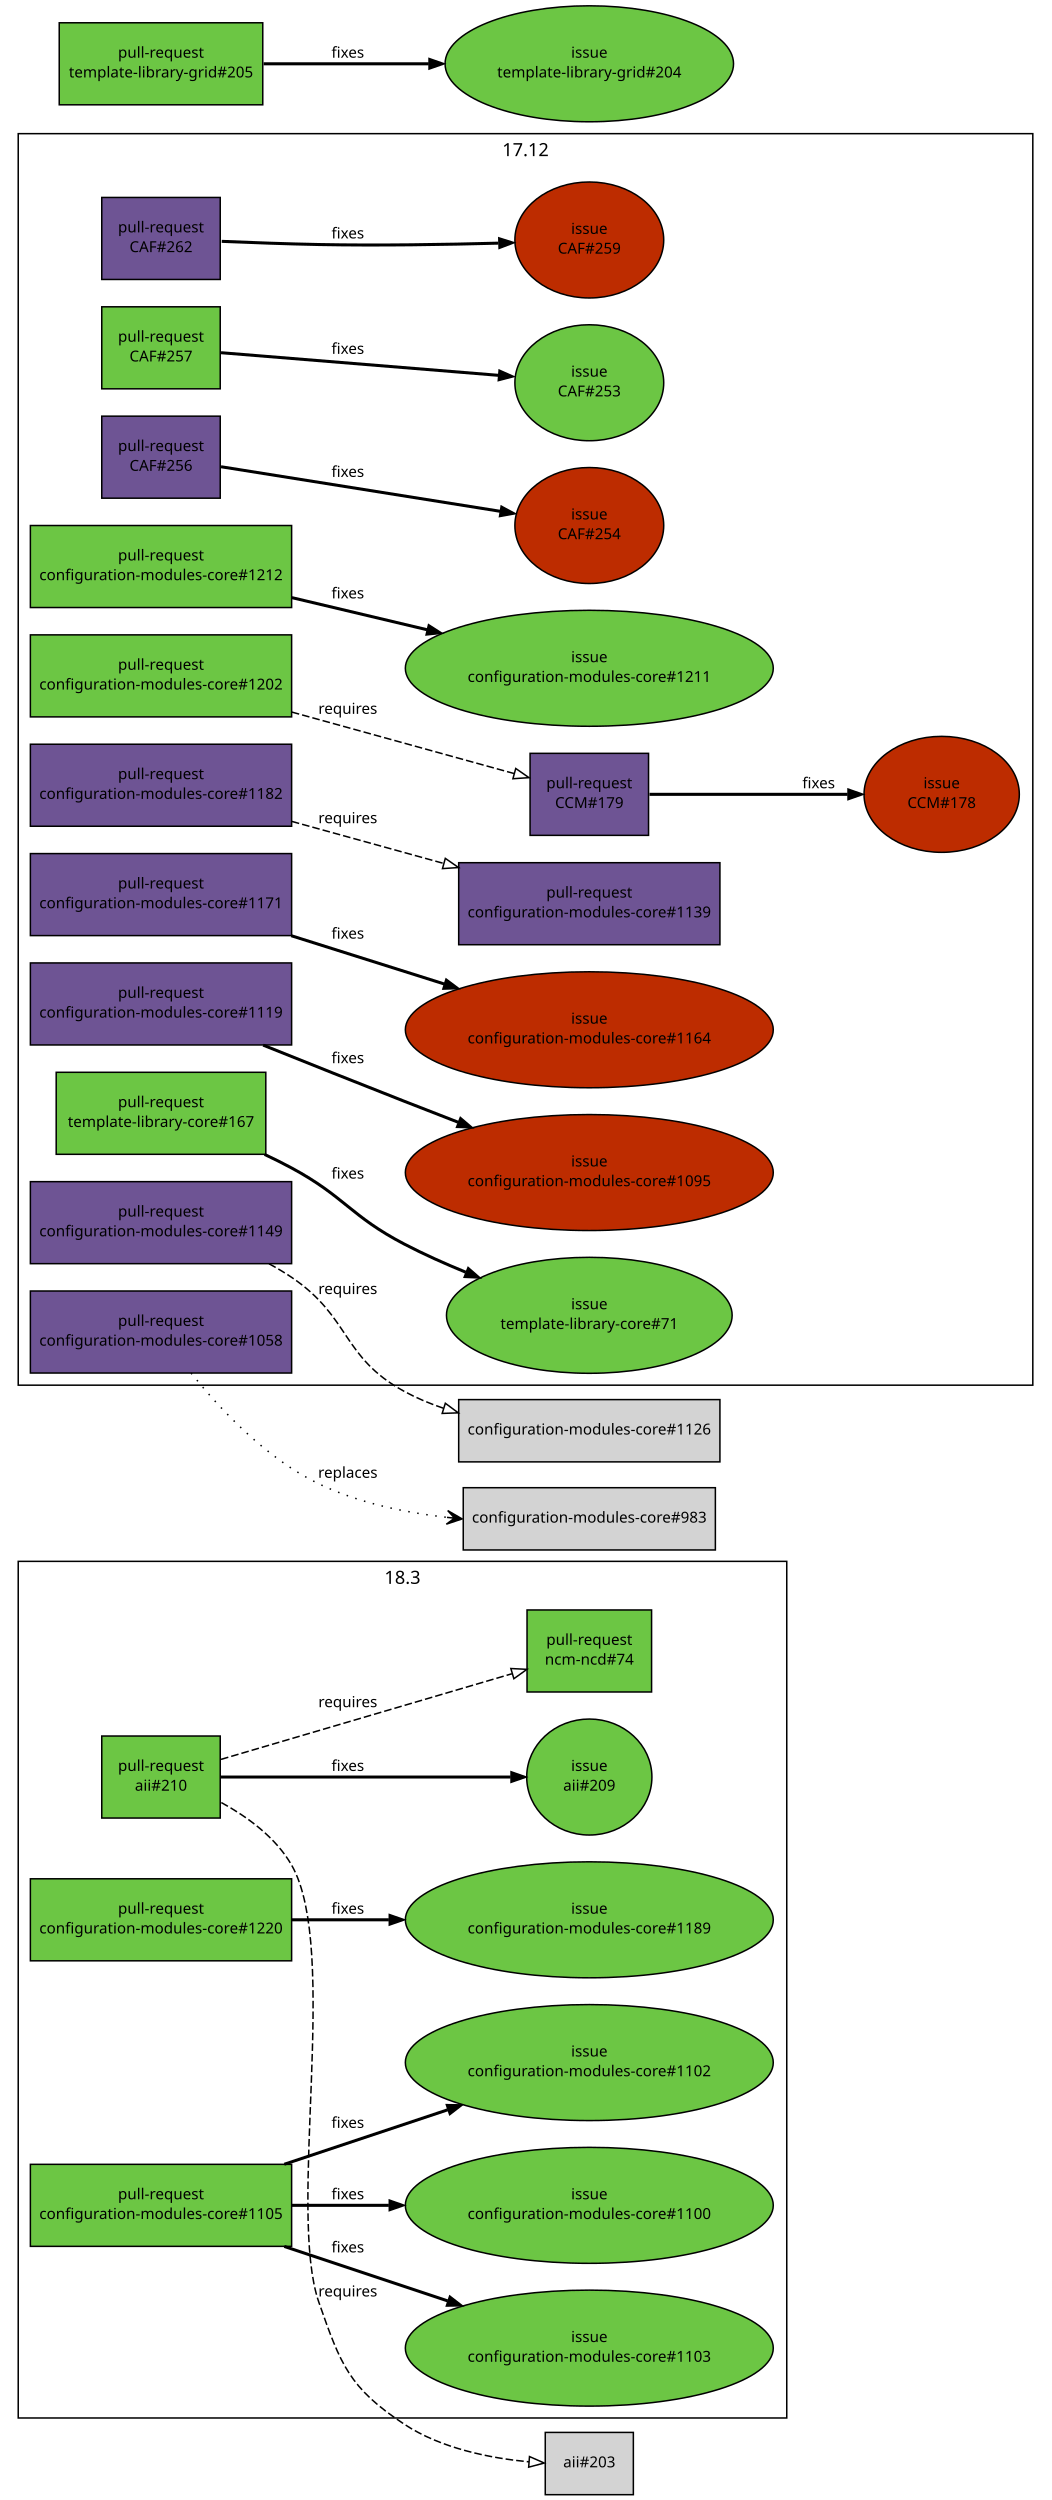
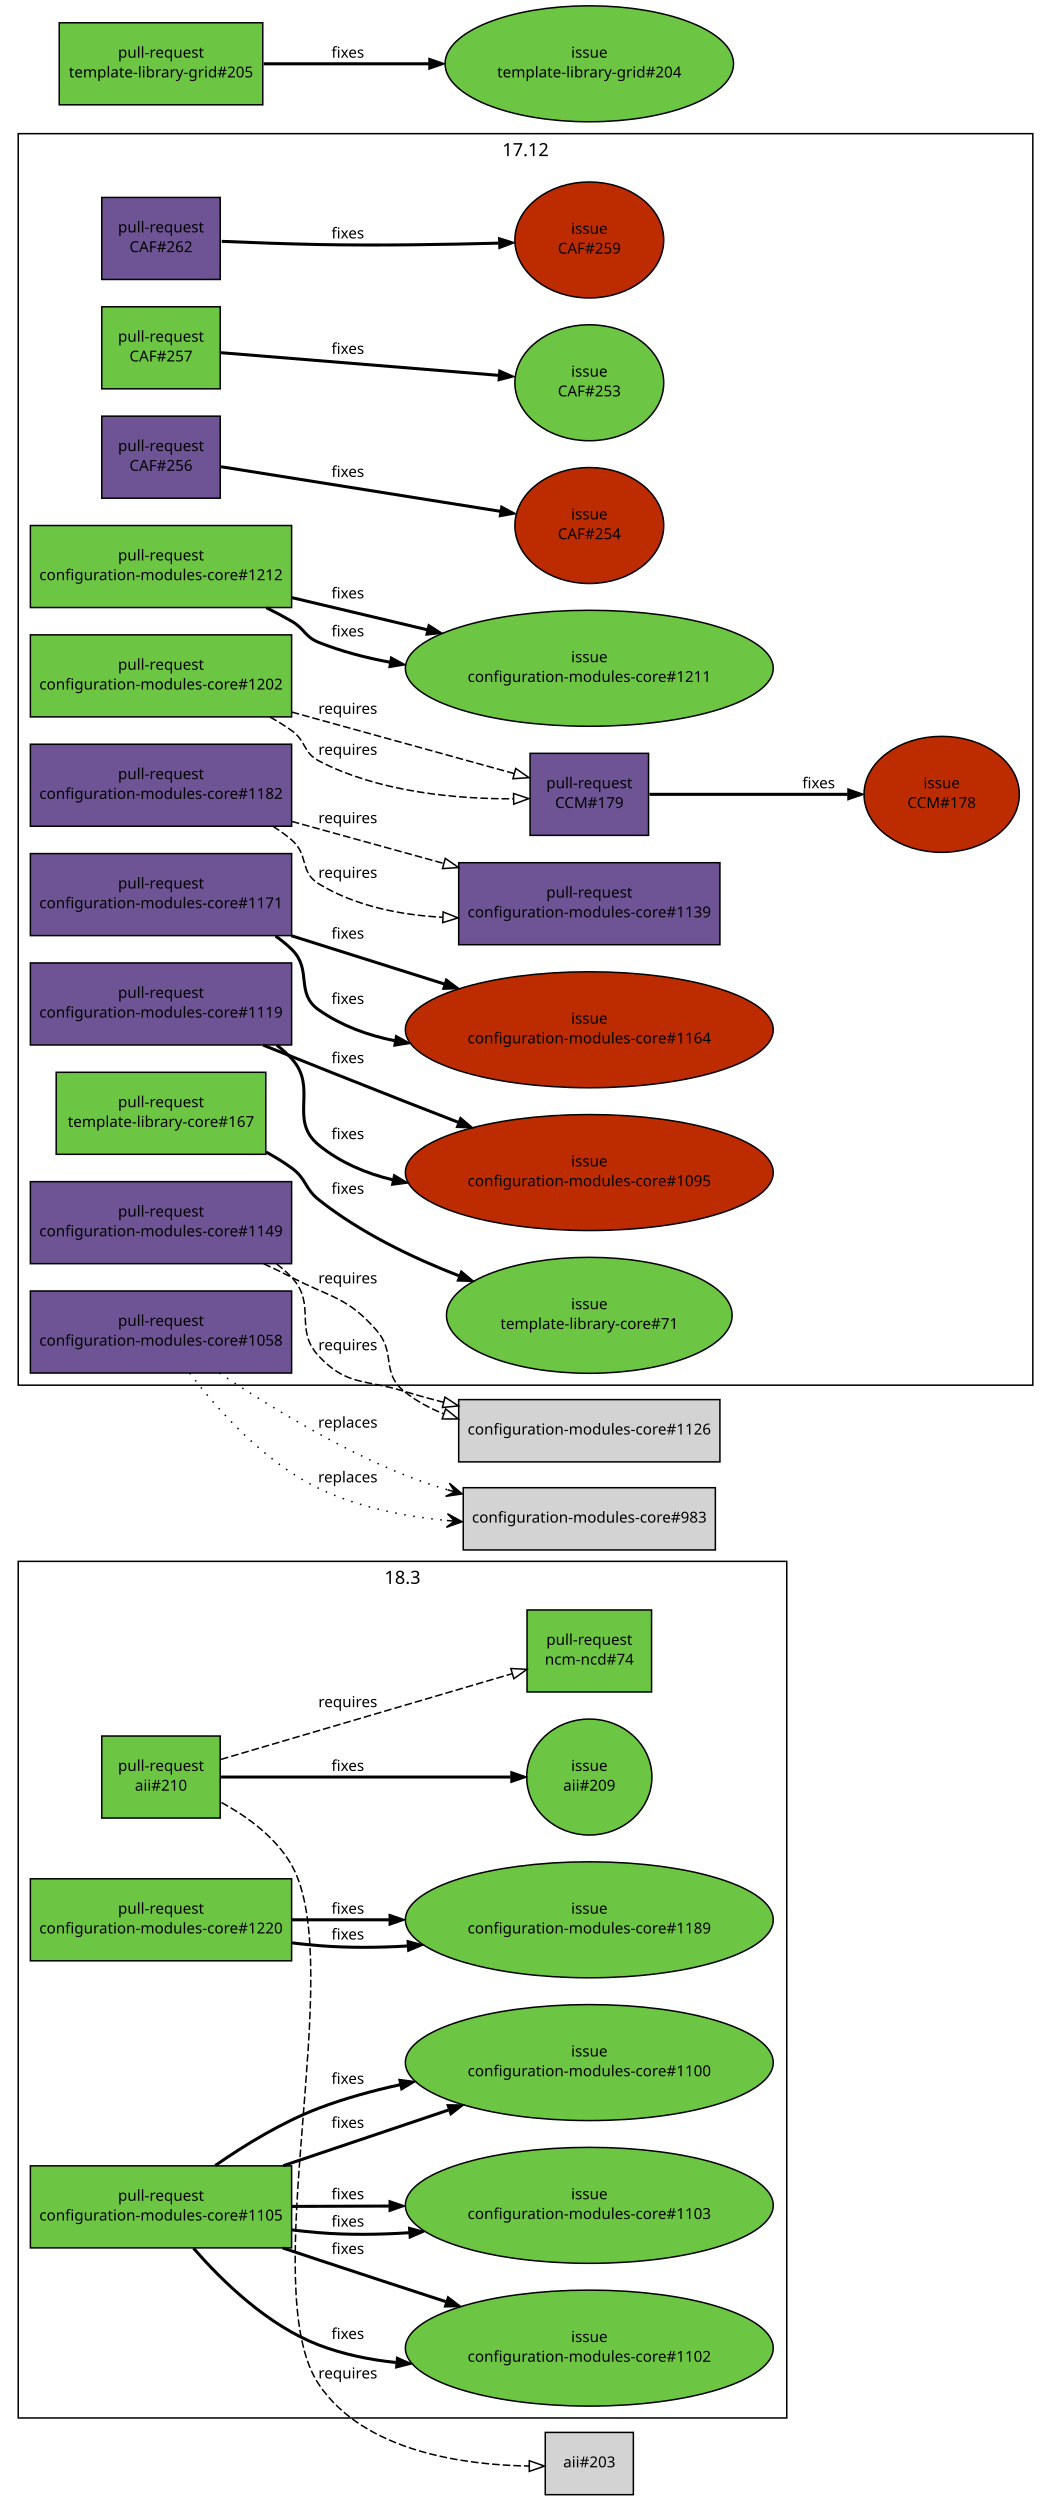
<svg xmlns="http://www.w3.org/2000/svg" xmlns:xlink="http://www.w3.org/1999/xlink" width="692pt" height="1646pt" viewBox="0.00 0.00 692.00 1646.00">
  <g id="graph1" class="graph" transform="scale(1 1) rotate(0) translate(4 1642)">
    <polygon fill="white" stroke="white" points="-4,5 -4,-1642 689,-1642 689,5 -4,5" />
    <g id="graph3" class="cluster">
      <polygon fill="none" stroke="black" points="8,-730 8,-1554 676,-1554 676,-730 8,-730" />
      <text text-anchor="middle" x="342" y="-1539.2" font-family="Sans" font-size="12.00">17.12</text>
    </g>
    <g id="graph4" class="cluster">
      <polygon fill="none" stroke="black" points="8,-50 8,-614 514,-614 514,-50 8,-50" />
      <text text-anchor="middle" x="261" y="-599.2" font-family="Sans" font-size="12.00">18.3</text>
    </g>
    <g id="node1" class="node">
      <a xlink:href="https://github.com/quattor/aii/pull/210" xlink:title="Shellfe: support active config for plugins" target="_parent">
        <polygon fill="#6cc644" stroke="black" points="141,-499 63,-499 63,-445 141,-445 141,-499" />
        <text text-anchor="middle" x="102" y="-476" font-family="Sans" font-size="10.00">pull-request</text>
        <text text-anchor="middle" x="102" y="-463" font-family="Sans" font-size="10.00">aii#210</text>
      </a>
    </g>
    <g id="node3" class="node">
      <a xlink:href="https://github.com/quattor/aii/issues/209" xlink:title="support ACTIVE_CONFIG" target="_parent">
        <ellipse fill="#6cc644" stroke="black" cx="384" cy="-472" rx="41.217" ry="38.184" />
        <text text-anchor="middle" x="384" y="-476" font-family="Sans" font-size="10.00">issue</text>
        <text text-anchor="middle" x="384" y="-463" font-family="Sans" font-size="10.00">aii#209</text>
      </a>
    </g>
    <g id="edge2" class="edge">
      <path fill="none" stroke="black" stroke-width="2" d="M141.508,-472C191.35,-472 277.184,-472 332.226,-472" />
      <polygon fill="black" stroke="black" points="332.467,-475.5 342.467,-472 332.467,-468.5 332.467,-475.5" />
      <text text-anchor="middle" x="225" y="-476" font-family="Sans" font-size="10.00">fixes</text>
    </g>
    <g id="node5" class="node">
      <a xlink:href="https://github.com/quattor/ncm-ncd/pull/74" xlink:title="Set the current active config as an attribute to the component" target="_parent">
        <polygon fill="#6cc644" stroke="black" points="425,-582 343,-582 343,-528 425,-528 425,-582" />
        <text text-anchor="middle" x="384" y="-559" font-family="Sans" font-size="10.00">pull-request</text>
        <text text-anchor="middle" x="384" y="-546" font-family="Sans" font-size="10.00">ncm-ncd#74</text>
      </a>
    </g>
    <g id="edge4" class="edge">
      <path fill="none" stroke="black" stroke-dasharray="5,2" d="M141.508,-483.628C191.596,-498.37 278.034,-523.811 333.04,-540.001" />
      <polygon fill="none" stroke="black" points="332.348,-543.446 342.929,-542.912 334.325,-536.731 332.348,-543.446" />
      <text text-anchor="middle" x="225" y="-518" font-family="Sans" font-size="10.00">requires</text>
    </g>
    <g id="node7" class="node">
      <polygon fill="lightgrey" stroke="black" points="413,-40.5 355,-40.5 355,0.5 413,0.5 413,-40.5" />
      <text text-anchor="middle" x="384" y="-17.5" font-family="Sans" font-size="10.00">aii#203</text>
    </g>
    <g id="edge6" class="edge">
-       <path fill="none" stroke="black" stroke-dasharray="5,2" d="M141.717,-455.2C158.991,-445.738 177.621,-432.13 188,-414 219.859,-358.349 184.823,-186.527 206,-126 220.333,-85.034 225.817,-69.967 262,-46 286.358,-29.866 318.926,-23.516 344.285,-21.119" />
-       <polygon fill="none" stroke="black" points="344.618,-24.604 354.316,-20.338 344.075,-17.625 344.618,-24.604" />
-       <text text-anchor="middle" x="225" y="-130" font-family="Sans" font-size="10.00">requires</text>
+       <path fill="none" stroke="black" stroke-dasharray="5,2" d="M141.797,-455.246C159.088,-445.794 177.711,-432.18 188,-414 225.485,-347.767 163.383,-135.054 206,-72 235.895,-27.768 301.749,-19.021 344.432,-18.346" />
+       <polygon fill="none" stroke="black" points="344.49,-21.846 354.484,-18.329 344.478,-14.846 344.49,-21.846" />
+       <text text-anchor="middle" x="225" y="-76" font-family="Sans" font-size="10.00">requires</text>
    </g>
    <g id="node8" class="node">
      <a xlink:href="https://github.com/quattor/CAF/pull/262" xlink:title="FileWriter: set file status when no content was modified" target="_parent">
        <polygon fill="#6e5494" stroke="black" points="141,-1512 63,-1512 63,-1458 141,-1458 141,-1512" />
        <text text-anchor="middle" x="102" y="-1489" font-family="Sans" font-size="10.00">pull-request</text>
        <text text-anchor="middle" x="102" y="-1476" font-family="Sans" font-size="10.00">CAF#262</text>
      </a>
    </g>
    <g id="node10" class="node">
      <a xlink:href="https://github.com/quattor/CAF/issues/259" xlink:title="Filewriter: modify permissions when content is unmodified" target="_parent">
        <ellipse fill="#bd2c00" stroke="black" cx="384" cy="-1484" rx="48.998" ry="38.184" />
        <text text-anchor="middle" x="384" y="-1488" font-family="Sans" font-size="10.00">issue</text>
        <text text-anchor="middle" x="384" y="-1475" font-family="Sans" font-size="10.00">CAF#259</text>
      </a>
    </g>
    <g id="edge8" class="edge">
      <path fill="none" stroke="black" stroke-width="2" d="M141.992,-1483.1C161.324,-1482.28 184.863,-1481.41 206,-1481 245.346,-1480.24 289.587,-1480.98 324.12,-1481.91" />
      <polygon fill="black" stroke="black" points="324.414,-1485.42 334.509,-1482.21 324.612,-1478.43 324.414,-1485.42" />
      <text text-anchor="middle" x="225" y="-1485" font-family="Sans" font-size="10.00">fixes</text>
    </g>
    <g id="node11" class="node">
      <a xlink:href="https://github.com/quattor/CAF/pull/257" xlink:title="Process: run process as another user" target="_parent">
        <polygon fill="#6cc644" stroke="black" points="141,-1440 63,-1440 63,-1386 141,-1386 141,-1440" />
        <text text-anchor="middle" x="102" y="-1417" font-family="Sans" font-size="10.00">pull-request</text>
        <text text-anchor="middle" x="102" y="-1404" font-family="Sans" font-size="10.00">CAF#257</text>
      </a>
    </g>
    <g id="node13" class="node">
      <a xlink:href="https://github.com/quattor/CAF/issues/253" xlink:title="CAF::Process: Include an option to execute the command as an specific user" target="_parent">
        <ellipse fill="#6cc644" stroke="black" cx="384" cy="-1390" rx="48.998" ry="38.184" />
        <text text-anchor="middle" x="384" y="-1394" font-family="Sans" font-size="10.00">issue</text>
        <text text-anchor="middle" x="384" y="-1381" font-family="Sans" font-size="10.00">CAF#253</text>
      </a>
    </g>
    <g id="edge10" class="edge">
      <path fill="none" stroke="black" stroke-width="2" d="M141.508,-1409.78C189.027,-1405.9 269.264,-1399.36 324.339,-1394.87" />
      <polygon fill="black" stroke="black" points="324.634,-1398.35 334.316,-1394.05 324.065,-1391.38 324.634,-1398.35" />
      <text text-anchor="middle" x="225" y="-1409" font-family="Sans" font-size="10.00">fixes</text>
    </g>
    <g id="node14" class="node">
      <a xlink:href="https://github.com/quattor/CAF/pull/256" xlink:title="Process: add sensitive option to prevent verbose reporting of the command" target="_parent">
        <polygon fill="#6e5494" stroke="black" points="141,-1368 63,-1368 63,-1314 141,-1314 141,-1368" />
        <text text-anchor="middle" x="102" y="-1345" font-family="Sans" font-size="10.00">pull-request</text>
        <text text-anchor="middle" x="102" y="-1332" font-family="Sans" font-size="10.00">CAF#256</text>
      </a>
    </g>
    <g id="node16" class="node">
      <a xlink:href="https://github.com/quattor/CAF/issues/254" xlink:title="CAF::Process: Include sensitive option" target="_parent">
        <ellipse fill="#bd2c00" stroke="black" cx="384" cy="-1296" rx="48.998" ry="38.184" />
        <text text-anchor="middle" x="384" y="-1300" font-family="Sans" font-size="10.00">issue</text>
        <text text-anchor="middle" x="384" y="-1287" font-family="Sans" font-size="10.00">CAF#254</text>
      </a>
    </g>
    <g id="edge12" class="edge">
      <path fill="none" stroke="black" stroke-width="2" d="M141.508,-1334.7C189.313,-1327.07 270.229,-1314.15 325.328,-1305.36" />
      <polygon fill="black" stroke="black" points="325.979,-1308.8 335.302,-1303.77 324.876,-1301.89 325.979,-1308.8" />
      <text text-anchor="middle" x="225" y="-1328" font-family="Sans" font-size="10.00">fixes</text>
    </g>
    <g id="node17" class="node">
      <a xlink:href="https://github.com/quattor/CCM/pull/179" xlink:title="TextRender: support unescape keys" target="_parent">
        <polygon fill="#6e5494" stroke="black" points="423,-1146 345,-1146 345,-1092 423,-1092 423,-1146" />
        <text text-anchor="middle" x="384" y="-1123" font-family="Sans" font-size="10.00">pull-request</text>
        <text text-anchor="middle" x="384" y="-1110" font-family="Sans" font-size="10.00">CCM#179</text>
      </a>
    </g>
    <g id="node19" class="node">
      <a xlink:href="https://github.com/quattor/CCM/issues/178" xlink:title="TextRender or getTree should support a way to unescape keys" target="_parent">
        <ellipse fill="#bd2c00" stroke="black" cx="616" cy="-1119" rx="51.118" ry="38.184" />
        <text text-anchor="middle" x="616" y="-1123" font-family="Sans" font-size="10.00">issue</text>
        <text text-anchor="middle" x="616" y="-1110" font-family="Sans" font-size="10.00">CCM#178</text>
      </a>
    </g>
    <g id="edge14" class="edge">
      <path fill="none" stroke="black" stroke-width="2" d="M423.619,-1119C459.411,-1119 512.668,-1119 554.079,-1119" />
      <polygon fill="black" stroke="black" points="554.334,-1122.5 564.334,-1119 554.334,-1115.5 554.334,-1122.5" />
      <text text-anchor="middle" x="535" y="-1123" font-family="Sans" font-size="10.00">fixes</text>
    </g>
    <g id="node20" class="node">
      <a xlink:href="https://github.com/quattor/configuration-modules-core/pull/1220" xlink:title="ncm-cups: Stop daemon if server not enabled" target="_parent">
        <polygon fill="#6cc644" stroke="black" points="188,-405 16,-405 16,-351 188,-351 188,-405" />
        <text text-anchor="middle" x="102" y="-382" font-family="Sans" font-size="10.00">pull-request</text>
        <text text-anchor="middle" x="102" y="-369" font-family="Sans" font-size="10.00">configuration-modules-core#1220</text>
      </a>
    </g>
    <g id="node22" class="node">
      <a xlink:href="https://github.com/quattor/configuration-modules-core/issues/1189" xlink:title="ncm-cups: Nodetype of client should stop running cups daemon" target="_parent">
        <ellipse fill="#6cc644" stroke="black" cx="384" cy="-378" rx="121.122" ry="38.184" />
        <text text-anchor="middle" x="384" y="-382" font-family="Sans" font-size="10.00">issue</text>
        <text text-anchor="middle" x="384" y="-369" font-family="Sans" font-size="10.00">configuration-modules-core#1189</text>
      </a>
    </g>
+     <g id="edge38" class="edge">
+       <path fill="none" stroke="black" stroke-width="2" d="M188.128,-362.819C194.163,-362.095 200.165,-361.474 206,-361 224.839,-359.47 244.786,-359.63 264.248,-360.762" />
+       <polygon fill="black" stroke="black" points="264.162,-364.264 274.373,-361.439 264.628,-357.279 264.162,-364.264" />
+       <text text-anchor="middle" x="225" y="-365" font-family="Sans" font-size="10.00">fixes</text>
+     </g>
    <g id="edge16" class="edge">
      <path fill="none" stroke="black" stroke-width="2" d="M188.142,-378C208.347,-378 230.333,-378 252.033,-378" />
      <polygon fill="black" stroke="black" points="252.313,-381.5 262.313,-378 252.312,-374.5 252.313,-381.5" />
      <text text-anchor="middle" x="225" y="-382" font-family="Sans" font-size="10.00">fixes</text>
    </g>
    <g id="node23" class="node">
      <a xlink:href="https://github.com/quattor/configuration-modules-core/pull/1212" xlink:title="ncm-systemd: add support for AmbientCapabilities and CapabilityBoundingSet" target="_parent">
        <polygon fill="#6cc644" stroke="black" points="188,-1296 16,-1296 16,-1242 188,-1242 188,-1296" />
        <text text-anchor="middle" x="102" y="-1273" font-family="Sans" font-size="10.00">pull-request</text>
        <text text-anchor="middle" x="102" y="-1260" font-family="Sans" font-size="10.00">configuration-modules-core#1212</text>
      </a>
    </g>
    <g id="node25" class="node">
      <a xlink:href="https://github.com/quattor/configuration-modules-core/issues/1211" xlink:title="ncm-systemd 17.7: AmbientCapabilities service attribute not supported" target="_parent">
        <ellipse fill="#6cc644" stroke="black" cx="384" cy="-1202" rx="121.122" ry="38.184" />
        <text text-anchor="middle" x="384" y="-1206" font-family="Sans" font-size="10.00">issue</text>
        <text text-anchor="middle" x="384" y="-1193" font-family="Sans" font-size="10.00">configuration-modules-core#1211</text>
      </a>
    </g>
+     <g id="edge40" class="edge">
+       <path fill="none" stroke="black" stroke-width="2" d="M171.324,-1241.89C177.06,-1239.08 182.689,-1236.1 188,-1233 196.751,-1227.89 196.581,-1222.74 206,-1219 220.693,-1213.16 236.586,-1208.98 252.618,-1206.01" />
+       <polygon fill="black" stroke="black" points="253.333,-1209.44 262.609,-1204.32 252.165,-1202.54 253.333,-1209.44" />
+       <text text-anchor="middle" x="225" y="-1223" font-family="Sans" font-size="10.00">fixes</text>
+     </g>
    <g id="edge18" class="edge">
      <path fill="none" stroke="black" stroke-width="2" d="M188.142,-1248.53C216.228,-1241.86 247.754,-1234.37 277.17,-1227.38" />
      <polygon fill="black" stroke="black" points="278.136,-1230.75 287.056,-1225.03 276.518,-1223.94 278.136,-1230.75" />
      <text text-anchor="middle" x="225" y="-1248" font-family="Sans" font-size="10.00">fixes</text>
    </g>
    <g id="node26" class="node">
      <a xlink:href="https://github.com/quattor/configuration-modules-core/pull/1202" xlink:title="ncm-metaconfig: support new key conversion options from CCM::TextRender" target="_parent">
        <polygon fill="#6cc644" stroke="black" points="188,-1224 16,-1224 16,-1170 188,-1170 188,-1224" />
        <text text-anchor="middle" x="102" y="-1201" font-family="Sans" font-size="10.00">pull-request</text>
        <text text-anchor="middle" x="102" y="-1188" font-family="Sans" font-size="10.00">configuration-modules-core#1202</text>
      </a>
    </g>
+     <g id="edge42" class="edge">
+       <path fill="none" stroke="black" stroke-dasharray="5,2" d="M173.727,-1169.92C178.699,-1167.16 183.512,-1164.19 188,-1161 197.752,-1154.08 195.395,-1146.53 206,-1141 245.626,-1120.35 296.761,-1115.94 334.049,-1116.05" />
+       <polygon fill="none" stroke="black" points="334.13,-1119.55 344.178,-1116.19 334.228,-1112.55 334.13,-1119.55" />
+       <text text-anchor="middle" x="225" y="-1145" font-family="Sans" font-size="10.00">requires</text>
+     </g>
    <g id="edge20" class="edge">
      <path fill="none" stroke="black" stroke-dasharray="5,2" d="M188.142,-1173.17C236.073,-1159.92 294.026,-1143.89 334.403,-1132.72" />
      <polygon fill="none" stroke="black" points="335.569,-1136.03 344.274,-1129.99 333.702,-1129.28 335.569,-1136.03" />
      <text text-anchor="middle" x="225" y="-1172" font-family="Sans" font-size="10.00">requires</text>
    </g>
    <g id="node28" class="node">
      <a xlink:href="https://github.com/quattor/configuration-modules-core/pull/1182" xlink:title="ncm-opennebula: Include 5.4.x configuration" target="_parent">
        <polygon fill="#6e5494" stroke="black" points="188,-1152 16,-1152 16,-1098 188,-1098 188,-1152" />
        <text text-anchor="middle" x="102" y="-1129" font-family="Sans" font-size="10.00">pull-request</text>
        <text text-anchor="middle" x="102" y="-1116" font-family="Sans" font-size="10.00">configuration-modules-core#1182</text>
      </a>
    </g>
    <g id="node30" class="node">
      <a xlink:href="https://github.com/quattor/configuration-modules-core/pull/1139" xlink:title="ncm-opennebula: include hugepages options" target="_parent">
        <polygon fill="#6e5494" stroke="black" points="470,-1074 298,-1074 298,-1020 470,-1020 470,-1074" />
        <text text-anchor="middle" x="384" y="-1051" font-family="Sans" font-size="10.00">pull-request</text>
        <text text-anchor="middle" x="384" y="-1038" font-family="Sans" font-size="10.00">configuration-modules-core#1139</text>
      </a>
    </g>
    <g id="edge22" class="edge">
+       <path fill="none" stroke="black" stroke-dasharray="5,2" d="M175.673,-1098C180.026,-1095.25 184.181,-1092.25 188,-1089 199.545,-1079.16 193.021,-1067.85 206,-1060 230.083,-1045.43 259.489,-1039.56 287.407,-1038.06" />
+       <polygon fill="none" stroke="black" points="287.744,-1041.55 297.612,-1037.69 287.493,-1034.55 287.744,-1041.55" />
+       <text text-anchor="middle" x="225" y="-1064" font-family="Sans" font-size="10.00">requires</text>
+     </g>
+     <g id="edge44" class="edge">
      <path fill="none" stroke="black" stroke-dasharray="5,2" d="M188.142,-1101.17C219.701,-1092.44 255.605,-1082.51 287.976,-1073.56" />
      <polygon fill="none" stroke="black" points="289.195,-1076.85 297.9,-1070.81 287.329,-1070.11 289.195,-1076.85" />
      <text text-anchor="middle" x="225" y="-1100" font-family="Sans" font-size="10.00">requires</text>
    </g>
    <g id="node31" class="node">
      <a xlink:href="https://github.com/quattor/configuration-modules-core/pull/1171" xlink:title="ncm-cups enhancements and cleanups" target="_parent">
        <polygon fill="#6e5494" stroke="black" points="188,-1080 16,-1080 16,-1026 188,-1026 188,-1080" />
        <text text-anchor="middle" x="102" y="-1057" font-family="Sans" font-size="10.00">pull-request</text>
        <text text-anchor="middle" x="102" y="-1044" font-family="Sans" font-size="10.00">configuration-modules-core#1171</text>
      </a>
    </g>
    <g id="node33" class="node">
      <a xlink:href="https://github.com/quattor/configuration-modules-core/issues/1164" xlink:title="ncm-cups 17.7.0: configuration of ServerAlias + miscellanous enhancements" target="_parent">
        <ellipse fill="#bd2c00" stroke="black" cx="384" cy="-964" rx="121.122" ry="38.184" />
        <text text-anchor="middle" x="384" y="-968" font-family="Sans" font-size="10.00">issue</text>
        <text text-anchor="middle" x="384" y="-955" font-family="Sans" font-size="10.00">configuration-modules-core#1164</text>
      </a>
    </g>
    <g id="edge24" class="edge">
+       <path fill="none" stroke="black" stroke-width="2" d="M177.413,-1025.72C181.188,-1023.06 184.753,-1020.16 188,-1017 201.966,-1003.4 190.026,-988.175 206,-977 220.781,-966.66 238.046,-960.35 255.899,-956.773" />
+       <polygon fill="black" stroke="black" points="256.604,-960.203 265.866,-955.058 255.417,-953.304 256.604,-960.203" />
+       <text text-anchor="middle" x="225" y="-981" font-family="Sans" font-size="10.00">fixes</text>
+     </g>
+     <g id="edge46" class="edge">
      <path fill="none" stroke="black" stroke-width="2" d="M187.758,-1025.93C219.614,-1015.88 255.94,-1004.42 288.606,-994.107" />
      <polygon fill="black" stroke="black" points="289.681,-997.438 298.164,-991.09 287.574,-990.762 289.681,-997.438" />
      <text text-anchor="middle" x="225" y="-1024" font-family="Sans" font-size="10.00">fixes</text>
    </g>
    <g id="node34" class="node">
      <a xlink:href="https://github.com/quattor/configuration-modules-core/pull/1149" xlink:title="ncm-metaconfig: rsyslog: rainer script configuration" target="_parent">
        <polygon fill="#6e5494" stroke="black" points="188,-864 16,-864 16,-810 188,-810 188,-864" />
        <text text-anchor="middle" x="102" y="-841" font-family="Sans" font-size="10.00">pull-request</text>
        <text text-anchor="middle" x="102" y="-828" font-family="Sans" font-size="10.00">configuration-modules-core#1149</text>
      </a>
    </g>
    <g id="node36" class="node">
      <polygon fill="lightgrey" stroke="black" points="470,-720.5 298,-720.5 298,-679.5 470,-679.5 470,-720.5" />
      <text text-anchor="middle" x="384" y="-697.5" font-family="Sans" font-size="10.00">configuration-modules-core#1126</text>
    </g>
    <g id="edge26" class="edge">
-       <path fill="none" stroke="black" stroke-dasharray="5,2" d="M173.123,-809.926C178.288,-807.149 183.306,-804.172 188,-801 226.799,-774.781 220.929,-748.493 262,-726 270.176,-721.522 279.053,-717.815 288.162,-714.746" />
-       <polygon fill="none" stroke="black" points="289.211,-718.085 297.72,-711.773 287.132,-711.401 289.211,-718.085" />
-       <text text-anchor="middle" x="225" y="-790" font-family="Sans" font-size="10.00">requires</text>
+       <path fill="none" stroke="black" stroke-dasharray="5,2" d="M169.617,-809.928C175.894,-807.046 182.106,-804.05 188,-801 214.067,-787.511 224.702,-788.113 244,-766 256.818,-751.312 246.829,-738.242 262,-726 269.774,-719.727 278.707,-714.871 288.129,-711.124" />
+       <polygon fill="none" stroke="black" points="289.433,-714.375 297.689,-707.735 287.094,-707.777 289.433,-714.375" />
+       <text text-anchor="middle" x="225" y="-797" font-family="Sans" font-size="10.00">requires</text>
+     </g>
+     <g id="edge48" class="edge">
+       <path fill="none" stroke="black" stroke-dasharray="5,2" d="M178.152,-809.766C181.692,-807.101 185.009,-804.186 188,-801 204.738,-783.169 189.202,-766.775 206,-749 224.481,-729.445 236.294,-733.947 262,-726 270.343,-723.421 279.085,-721.009 287.893,-718.776" />
+       <polygon fill="none" stroke="black" points="288.971,-722.115 297.847,-716.331 287.301,-715.317 288.971,-722.115" />
+       <text text-anchor="middle" x="225" y="-753" font-family="Sans" font-size="10.00">requires</text>
    </g>
    <g id="node37" class="node">
      <a xlink:href="https://github.com/quattor/configuration-modules-core/pull/1119" xlink:title="ncm-systemd: cleanup, restarting modified unitfiles and initial handling of unconfigured units" target="_parent">
        <polygon fill="#6e5494" stroke="black" points="188,-1008 16,-1008 16,-954 188,-954 188,-1008" />
        <text text-anchor="middle" x="102" y="-985" font-family="Sans" font-size="10.00">pull-request</text>
        <text text-anchor="middle" x="102" y="-972" font-family="Sans" font-size="10.00">configuration-modules-core#1119</text>
      </a>
    </g>
    <g id="node39" class="node">
      <a xlink:href="https://github.com/quattor/configuration-modules-core/issues/1095" xlink:title="ncm-systemd: Manual intervention required in order for drop-in unit files to have any affect" target="_parent">
        <ellipse fill="#bd2c00" stroke="black" cx="384" cy="-870" rx="121.122" ry="38.184" />
        <text text-anchor="middle" x="384" y="-874" font-family="Sans" font-size="10.00">issue</text>
        <text text-anchor="middle" x="384" y="-861" font-family="Sans" font-size="10.00">configuration-modules-core#1095</text>
      </a>
    </g>
    <g id="edge28" class="edge">
+       <path fill="none" stroke="black" stroke-width="2" d="M178.257,-953.863C181.771,-951.174 185.053,-948.227 188,-945 205.916,-925.384 185.39,-904.764 206,-888 220.028,-876.59 236.882,-869.438 254.55,-865.198" />
+       <polygon fill="black" stroke="black" points="255.364,-868.604 264.437,-863.134 253.933,-861.752 255.364,-868.604" />
+       <text text-anchor="middle" x="225" y="-892" font-family="Sans" font-size="10.00">fixes</text>
+     </g>
+     <g id="edge50" class="edge">
      <path fill="none" stroke="black" stroke-width="2" d="M169.264,-953.873C197.826,-942.412 231.506,-928.972 262,-917 273.503,-912.484 285.632,-907.763 297.599,-903.128" />
      <polygon fill="black" stroke="black" points="299.083,-906.307 307.147,-899.435 296.558,-899.778 299.083,-906.307" />
      <text text-anchor="middle" x="225" y="-942" font-family="Sans" font-size="10.00">fixes</text>
    </g>
    <g id="node40" class="node">
      <a xlink:href="https://github.com/quattor/configuration-modules-core/pull/1105" xlink:title="ncm-authconfig: fix krb5_realm, user_object_class and newline between ldap_krb5_canonicalize and ldap_krb5_realm" target="_parent">
-         <polygon fill="#6cc644" stroke="black" points="188,-217 16,-217 16,-163 188,-163 188,-217" />
-         <text text-anchor="middle" x="102" y="-194" font-family="Sans" font-size="10.00">pull-request</text>
-         <text text-anchor="middle" x="102" y="-181" font-family="Sans" font-size="10.00">configuration-modules-core#1105</text>
+         <polygon fill="#6cc644" stroke="black" points="188,-216 16,-216 16,-162 188,-162 188,-216" />
+         <text text-anchor="middle" x="102" y="-193" font-family="Sans" font-size="10.00">pull-request</text>
+         <text text-anchor="middle" x="102" y="-180" font-family="Sans" font-size="10.00">configuration-modules-core#1105</text>
      </a>
    </g>
    <g id="node42" class="node">
      <a xlink:href="https://github.com/quattor/configuration-modules-core/issues/1100" xlink:title="ncm-authconfig : no newline after krb5_canonicalize option" target="_parent">
+         <ellipse fill="#6cc644" stroke="black" cx="384" cy="-284" rx="121.122" ry="38.184" />
+         <text text-anchor="middle" x="384" y="-288" font-family="Sans" font-size="10.00">issue</text>
+         <text text-anchor="middle" x="384" y="-275" font-family="Sans" font-size="10.00">configuration-modules-core#1100</text>
+       </a>
+     </g>
+     <g id="edge30" class="edge">
+       <path fill="none" stroke="black" stroke-width="2" d="M182.432,-216.096C216.36,-227.526 256.064,-240.901 291.221,-252.745" />
+       <polygon fill="black" stroke="black" points="290.414,-256.166 301.008,-256.042 292.649,-249.532 290.414,-256.166" />
+       <text text-anchor="middle" x="225" y="-241" font-family="Sans" font-size="10.00">fixes</text>
+     </g>
+     <g id="edge52" class="edge">
+       <path fill="none" stroke="black" stroke-width="2" d="M137.692,-216.206C156.957,-229.587 181.715,-244.782 206,-254 222.888,-260.41 241.195,-265.455 259.426,-269.424" />
+       <polygon fill="black" stroke="black" points="258.737,-272.855 269.239,-271.461 260.16,-266.002 258.737,-272.855" />
+       <text text-anchor="middle" x="225" y="-270" font-family="Sans" font-size="10.00">fixes</text>
+     </g>
+     <g id="node44" class="node">
+       <a xlink:href="https://github.com/quattor/configuration-modules-core/issues/1102" xlink:title="ncm-authconfig: There is no " target="_parent">
+         <ellipse fill="#6cc644" stroke="black" cx="384" cy="-96" rx="121.122" ry="38.184" />
+         <text text-anchor="middle" x="384" y="-100" font-family="Sans" font-size="10.00">issue</text>
+         <text text-anchor="middle" x="384" y="-87" font-family="Sans" font-size="10.00">configuration-modules-core#1102</text>
+       </a>
+     </g>
+     <g id="edge32" class="edge">
+       <path fill="none" stroke="black" stroke-width="2" d="M123.435,-161.723C142.456,-139.881 172.384,-110.847 206,-98 221.927,-91.913 239.257,-88.357 256.645,-86.524" />
+       <polygon fill="black" stroke="black" points="257.218,-89.987 266.879,-85.637 256.614,-83.013 257.218,-89.987" />
+       <text text-anchor="middle" x="225" y="-102" font-family="Sans" font-size="10.00">fixes</text>
+     </g>
+     <g id="edge54" class="edge">
+       <path fill="none" stroke="black" stroke-width="2" d="M182.033,-161.979C190.125,-159.273 198.224,-156.575 206,-154 233.067,-145.036 262.486,-135.404 289.466,-126.616" />
+       <polygon fill="black" stroke="black" points="290.862,-129.842 299.287,-123.419 288.695,-123.186 290.862,-129.842" />
+       <text text-anchor="middle" x="225" y="-158" font-family="Sans" font-size="10.00">fixes</text>
+     </g>
+     <g id="node46" class="node">
+       <a xlink:href="https://github.com/quattor/configuration-modules-core/issues/1103" xlink:title="ncm-authconfig: krb5_realm = ARRAY(0x39a5830)" target="_parent">
        <ellipse fill="#6cc644" stroke="black" cx="384" cy="-190" rx="121.122" ry="38.184" />
        <text text-anchor="middle" x="384" y="-194" font-family="Sans" font-size="10.00">issue</text>
-         <text text-anchor="middle" x="384" y="-181" font-family="Sans" font-size="10.00">configuration-modules-core#1100</text>
-       </a>
-     </g>
-     <g id="edge30" class="edge">
-       <path fill="none" stroke="black" stroke-width="2" d="M188.142,-190C208.347,-190 230.333,-190 252.033,-190" />
-       <polygon fill="black" stroke="black" points="252.313,-193.5 262.313,-190 252.312,-186.5 252.313,-193.5" />
+         <text text-anchor="middle" x="384" y="-181" font-family="Sans" font-size="10.00">configuration-modules-core#1103</text>
+       </a>
+     </g>
+     <g id="edge34" class="edge">
+       <path fill="none" stroke="black" stroke-width="2" d="M188.128,-173.819C194.163,-173.095 200.165,-172.474 206,-172 225.201,-170.441 245.546,-170.694 265.354,-171.972" />
+       <polygon fill="black" stroke="black" points="265.11,-175.464 275.339,-172.704 265.622,-168.483 265.11,-175.464" />
+       <text text-anchor="middle" x="225" y="-176" font-family="Sans" font-size="10.00">fixes</text>
+     </g>
+     <g id="edge56" class="edge">
+       <path fill="none" stroke="black" stroke-width="2" d="M188.142,-189.305C208.347,-189.377 230.333,-189.455 252.033,-189.532" />
+       <polygon fill="black" stroke="black" points="252.3,-193.033 262.313,-189.568 252.325,-186.033 252.3,-193.033" />
      <text text-anchor="middle" x="225" y="-194" font-family="Sans" font-size="10.00">fixes</text>
-     </g>
-     <g id="node44" class="node">
-       <a xlink:href="https://github.com/quattor/configuration-modules-core/issues/1102" xlink:title="ncm-authconfig: There is no " target="_parent">
-         <ellipse fill="#6cc644" stroke="black" cx="384" cy="-284" rx="121.122" ry="38.184" />
-         <text text-anchor="middle" x="384" y="-288" font-family="Sans" font-size="10.00">issue</text>
-         <text text-anchor="middle" x="384" y="-275" font-family="Sans" font-size="10.00">configuration-modules-core#1102</text>
-       </a>
-     </g>
-     <g id="edge32" class="edge">
-       <path fill="none" stroke="black" stroke-width="2" d="M183.188,-217.063C216.8,-228.267 255.98,-241.327 290.762,-252.921" />
-       <polygon fill="black" stroke="black" points="289.854,-256.307 300.448,-256.149 292.067,-249.666 289.854,-256.307" />
-       <text text-anchor="middle" x="225" y="-241" font-family="Sans" font-size="10.00">fixes</text>
-     </g>
-     <g id="node46" class="node">
-       <a xlink:href="https://github.com/quattor/configuration-modules-core/issues/1103" xlink:title="ncm-authconfig: krb5_realm = ARRAY(0x39a5830)" target="_parent">
-         <ellipse fill="#6cc644" stroke="black" cx="384" cy="-96" rx="121.122" ry="38.184" />
-         <text text-anchor="middle" x="384" y="-100" font-family="Sans" font-size="10.00">issue</text>
-         <text text-anchor="middle" x="384" y="-87" font-family="Sans" font-size="10.00">configuration-modules-core#1103</text>
-       </a>
-     </g>
-     <g id="edge34" class="edge">
-       <path fill="none" stroke="black" stroke-width="2" d="M183.188,-162.937C216.8,-151.733 255.98,-138.673 290.762,-127.079" />
-       <polygon fill="black" stroke="black" points="292.067,-130.334 300.448,-123.851 289.854,-123.693 292.067,-130.334" />
-       <text text-anchor="middle" x="225" y="-159" font-family="Sans" font-size="10.00">fixes</text>
    </g>
    <g id="node47" class="node">
      <a xlink:href="https://github.com/quattor/configuration-modules-core/pull/1058" xlink:title="ncm-ssh: disable insecure ssh ciphersuites and macs" target="_parent">
        <polygon fill="#6e5494" stroke="black" points="188,-792 16,-792 16,-738 188,-738 188,-792" />
        <text text-anchor="middle" x="102" y="-769" font-family="Sans" font-size="10.00">pull-request</text>
        <text text-anchor="middle" x="102" y="-756" font-family="Sans" font-size="10.00">configuration-modules-core#1058</text>
      </a>
    </g>
    <g id="node49" class="node">
      <polygon fill="lightgrey" stroke="black" points="467,-662.5 301,-662.5 301,-621.5 467,-621.5 467,-662.5" />
      <text text-anchor="middle" x="384" y="-639.5" font-family="Sans" font-size="10.00">configuration-modules-core#983</text>
    </g>
    <g id="edge36" class="edge">
-       <path fill="none" stroke="black" stroke-dasharray="1,5" d="M121.809,-737.968C140.648,-714.479 171.218,-681.679 206,-665 231.774,-652.64 261.932,-646.185 290.024,-642.99" />
-       <polygon fill="black" stroke="black" points="300.268,-641.955 290.771,-647.438 295.293,-642.458 290.318,-642.96 290.318,-642.96 290.318,-642.96 295.293,-642.458 289.866,-638.483 300.268,-641.955 300.268,-641.955" />
-       <text text-anchor="middle" x="225" y="-669" font-family="Sans" font-size="10.00">replaces</text>
-     </g>
-     <g id="node50" class="node">
+       <path fill="none" stroke="black" stroke-dasharray="1,5" d="M140.421,-737.996C171.826,-717.038 218.06,-688.666 262,-671 271.09,-667.345 280.753,-664.08 290.509,-661.179" />
+       <polygon fill="black" stroke="black" points="300.276,-658.399 291.89,-665.464 295.467,-659.768 290.658,-661.136 290.658,-661.136 290.658,-661.136 295.467,-659.768 289.426,-656.808 300.276,-658.399 300.276,-658.399" />
+       <text text-anchor="middle" x="225" y="-702" font-family="Sans" font-size="10.00">replaces</text>
+     </g>
+     <g id="edge58" class="edge">
+       <path fill="none" stroke="black" stroke-dasharray="1,5" d="M120.84,-737.961C139.443,-713.614 170.239,-679.108 206,-662 231.734,-649.689 261.881,-643.633 289.974,-640.929" />
+       <polygon fill="black" stroke="black" points="300.219,-640.08 290.625,-645.391 295.236,-640.493 290.254,-640.906 290.254,-640.906 290.254,-640.906 295.236,-640.493 289.882,-636.422 300.219,-640.08 300.219,-640.08" />
+       <text text-anchor="middle" x="225" y="-666" font-family="Sans" font-size="10.00">replaces</text>
+     </g>
+     <g id="node61" class="node">
      <a xlink:href="https://github.com/quattor/template-library-core/pull/167" xlink:title="schema: Add support for aquilon clusters" target="_parent">
        <polygon fill="#6cc644" stroke="black" points="171,-936 33,-936 33,-882 171,-882 171,-936" />
        <text text-anchor="middle" x="102" y="-913" font-family="Sans" font-size="10.00">pull-request</text>
        <text text-anchor="middle" x="102" y="-900" font-family="Sans" font-size="10.00">template-library-core#167</text>
      </a>
    </g>
-     <g id="node52" class="node">
+     <g id="node63" class="node">
      <a xlink:href="https://github.com/quattor/template-library-core/issues/71" xlink:title="Schema for aquilon cluster archetypes needed" target="_parent">
        <ellipse fill="#6cc644" stroke="black" cx="384" cy="-776" rx="94.045" ry="38.184" />
        <text text-anchor="middle" x="384" y="-780" font-family="Sans" font-size="10.00">issue</text>
        <text text-anchor="middle" x="384" y="-767" font-family="Sans" font-size="10.00">template-library-core#71</text>
      </a>
    </g>
-     <g id="edge38" class="edge">
-       <path fill="none" stroke="black" stroke-width="2" d="M170.192,-881.935C176.288,-879.072 182.304,-876.077 188,-873 222.922,-854.133 226.811,-841.363 262,-823 274.835,-816.302 288.847,-810.025 302.653,-804.373" />
-       <polygon fill="black" stroke="black" points="304.181,-807.532 312.161,-800.564 301.577,-801.034 304.181,-807.532" />
-       <text text-anchor="middle" x="225" y="-866" font-family="Sans" font-size="10.00">fixes</text>
-     </g>
-     <g id="node53" class="node">
+     <g id="edge60" class="edge">
+       <path fill="none" stroke="black" stroke-width="2" d="M171.179,-883.501C177.068,-880.309 182.766,-876.811 188,-873 197.938,-865.765 196.365,-859.634 206,-852 233.091,-830.537 267.148,-814.052 298.2,-802.01" />
+       <polygon fill="black" stroke="black" points="299.608,-805.22 307.729,-798.415 297.137,-798.67 299.608,-805.22" />
+       <text text-anchor="middle" x="225" y="-856" font-family="Sans" font-size="10.00">fixes</text>
+     </g>
+     <g id="node64" class="node">
      <a xlink:href="https://github.com/quattor/template-library-grid/pull/205" xlink:title="repository/config/htcondor: Cleanup and make use of repository name" target="_parent">
        <polygon fill="#6cc644" stroke="black" points="169,-1627 35,-1627 35,-1573 169,-1573 169,-1627" />
        <text text-anchor="middle" x="102" y="-1604" font-family="Sans" font-size="10.00">pull-request</text>
        <text text-anchor="middle" x="102" y="-1591" font-family="Sans" font-size="10.00">template-library-grid#205</text>
      </a>
    </g>
-     <g id="node55" class="node">
+     <g id="node66" class="node">
      <a xlink:href="https://github.com/quattor/template-library-grid/issues/204" xlink:title="htcondor repo" target="_parent">
        <ellipse fill="#6cc644" stroke="black" cx="384" cy="-1600" rx="94.96" ry="38.184" />
        <text text-anchor="middle" x="384" y="-1604" font-family="Sans" font-size="10.00">issue</text>
        <text text-anchor="middle" x="384" y="-1591" font-family="Sans" font-size="10.00">template-library-grid#204</text>
      </a>
    </g>
-     <g id="edge40" class="edge">
+     <g id="edge62" class="edge">
      <path fill="none" stroke="black" stroke-width="2" d="M169.546,-1600C202.09,-1600 241.876,-1600 278.303,-1600" />
      <polygon fill="black" stroke="black" points="278.479,-1603.5 288.479,-1600 278.479,-1596.5 278.479,-1603.5" />
      <text text-anchor="middle" x="225" y="-1604" font-family="Sans" font-size="10.00">fixes</text>
    </g>
  </g>
</svg>
